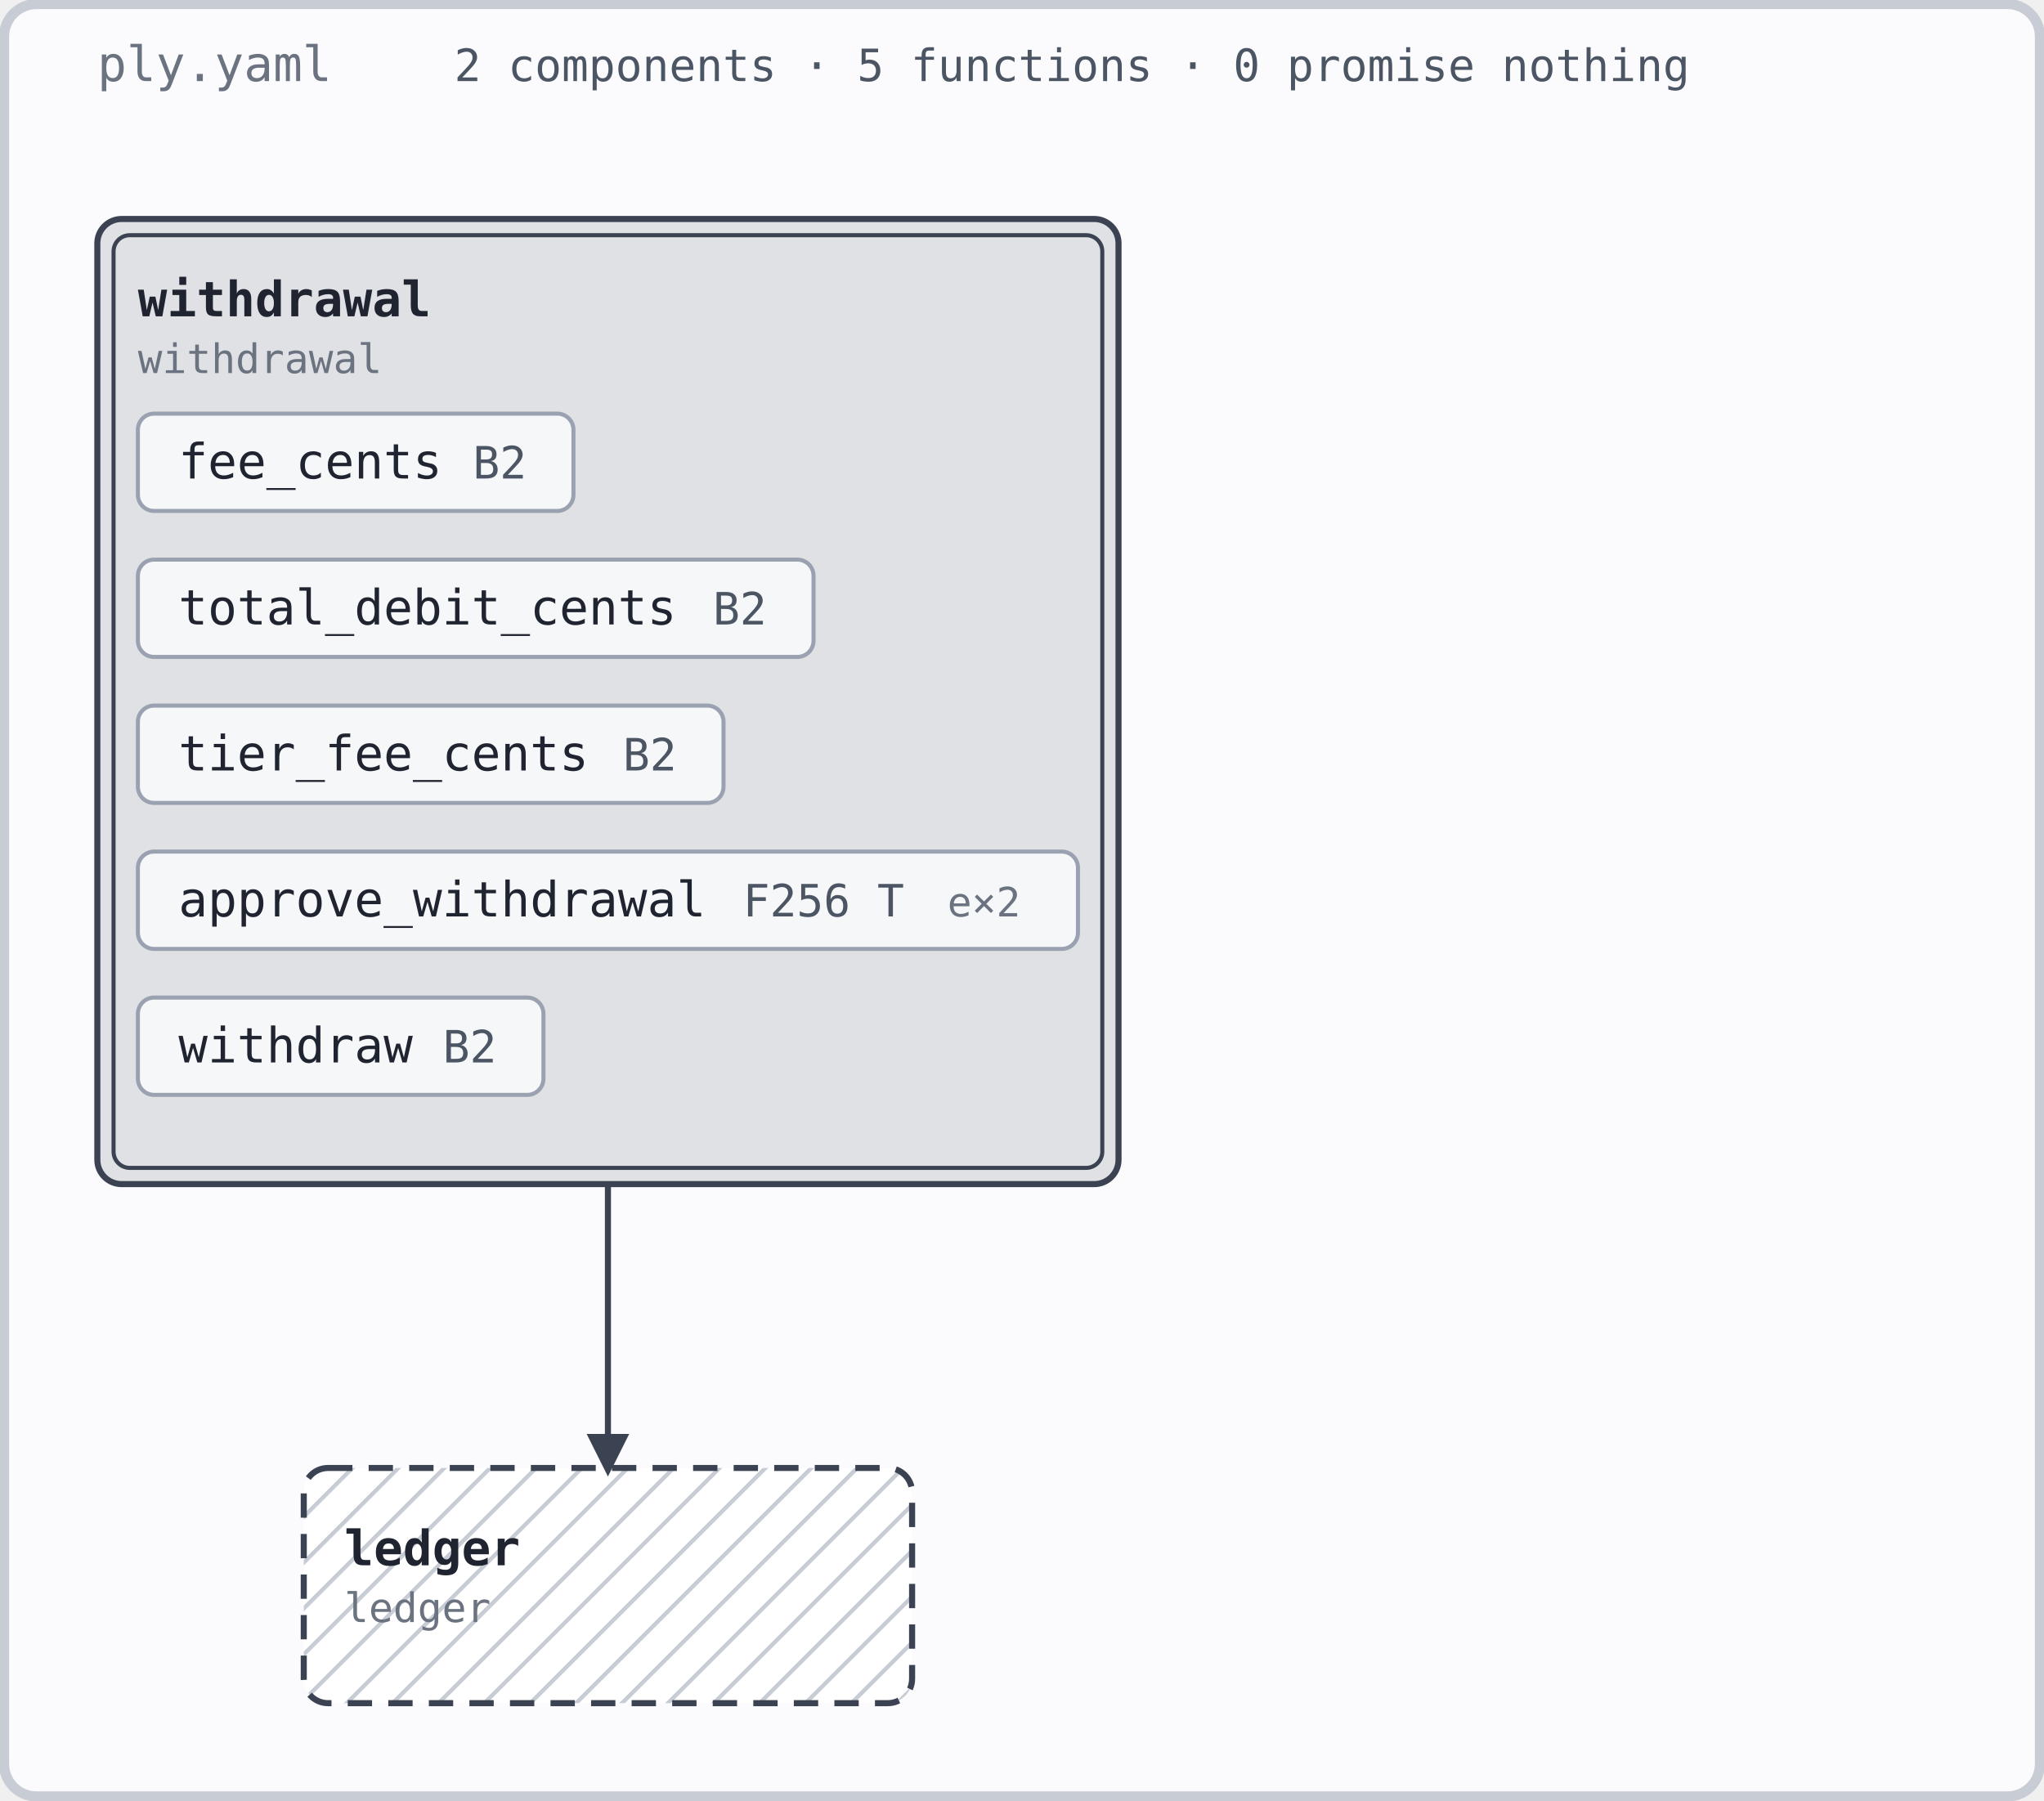
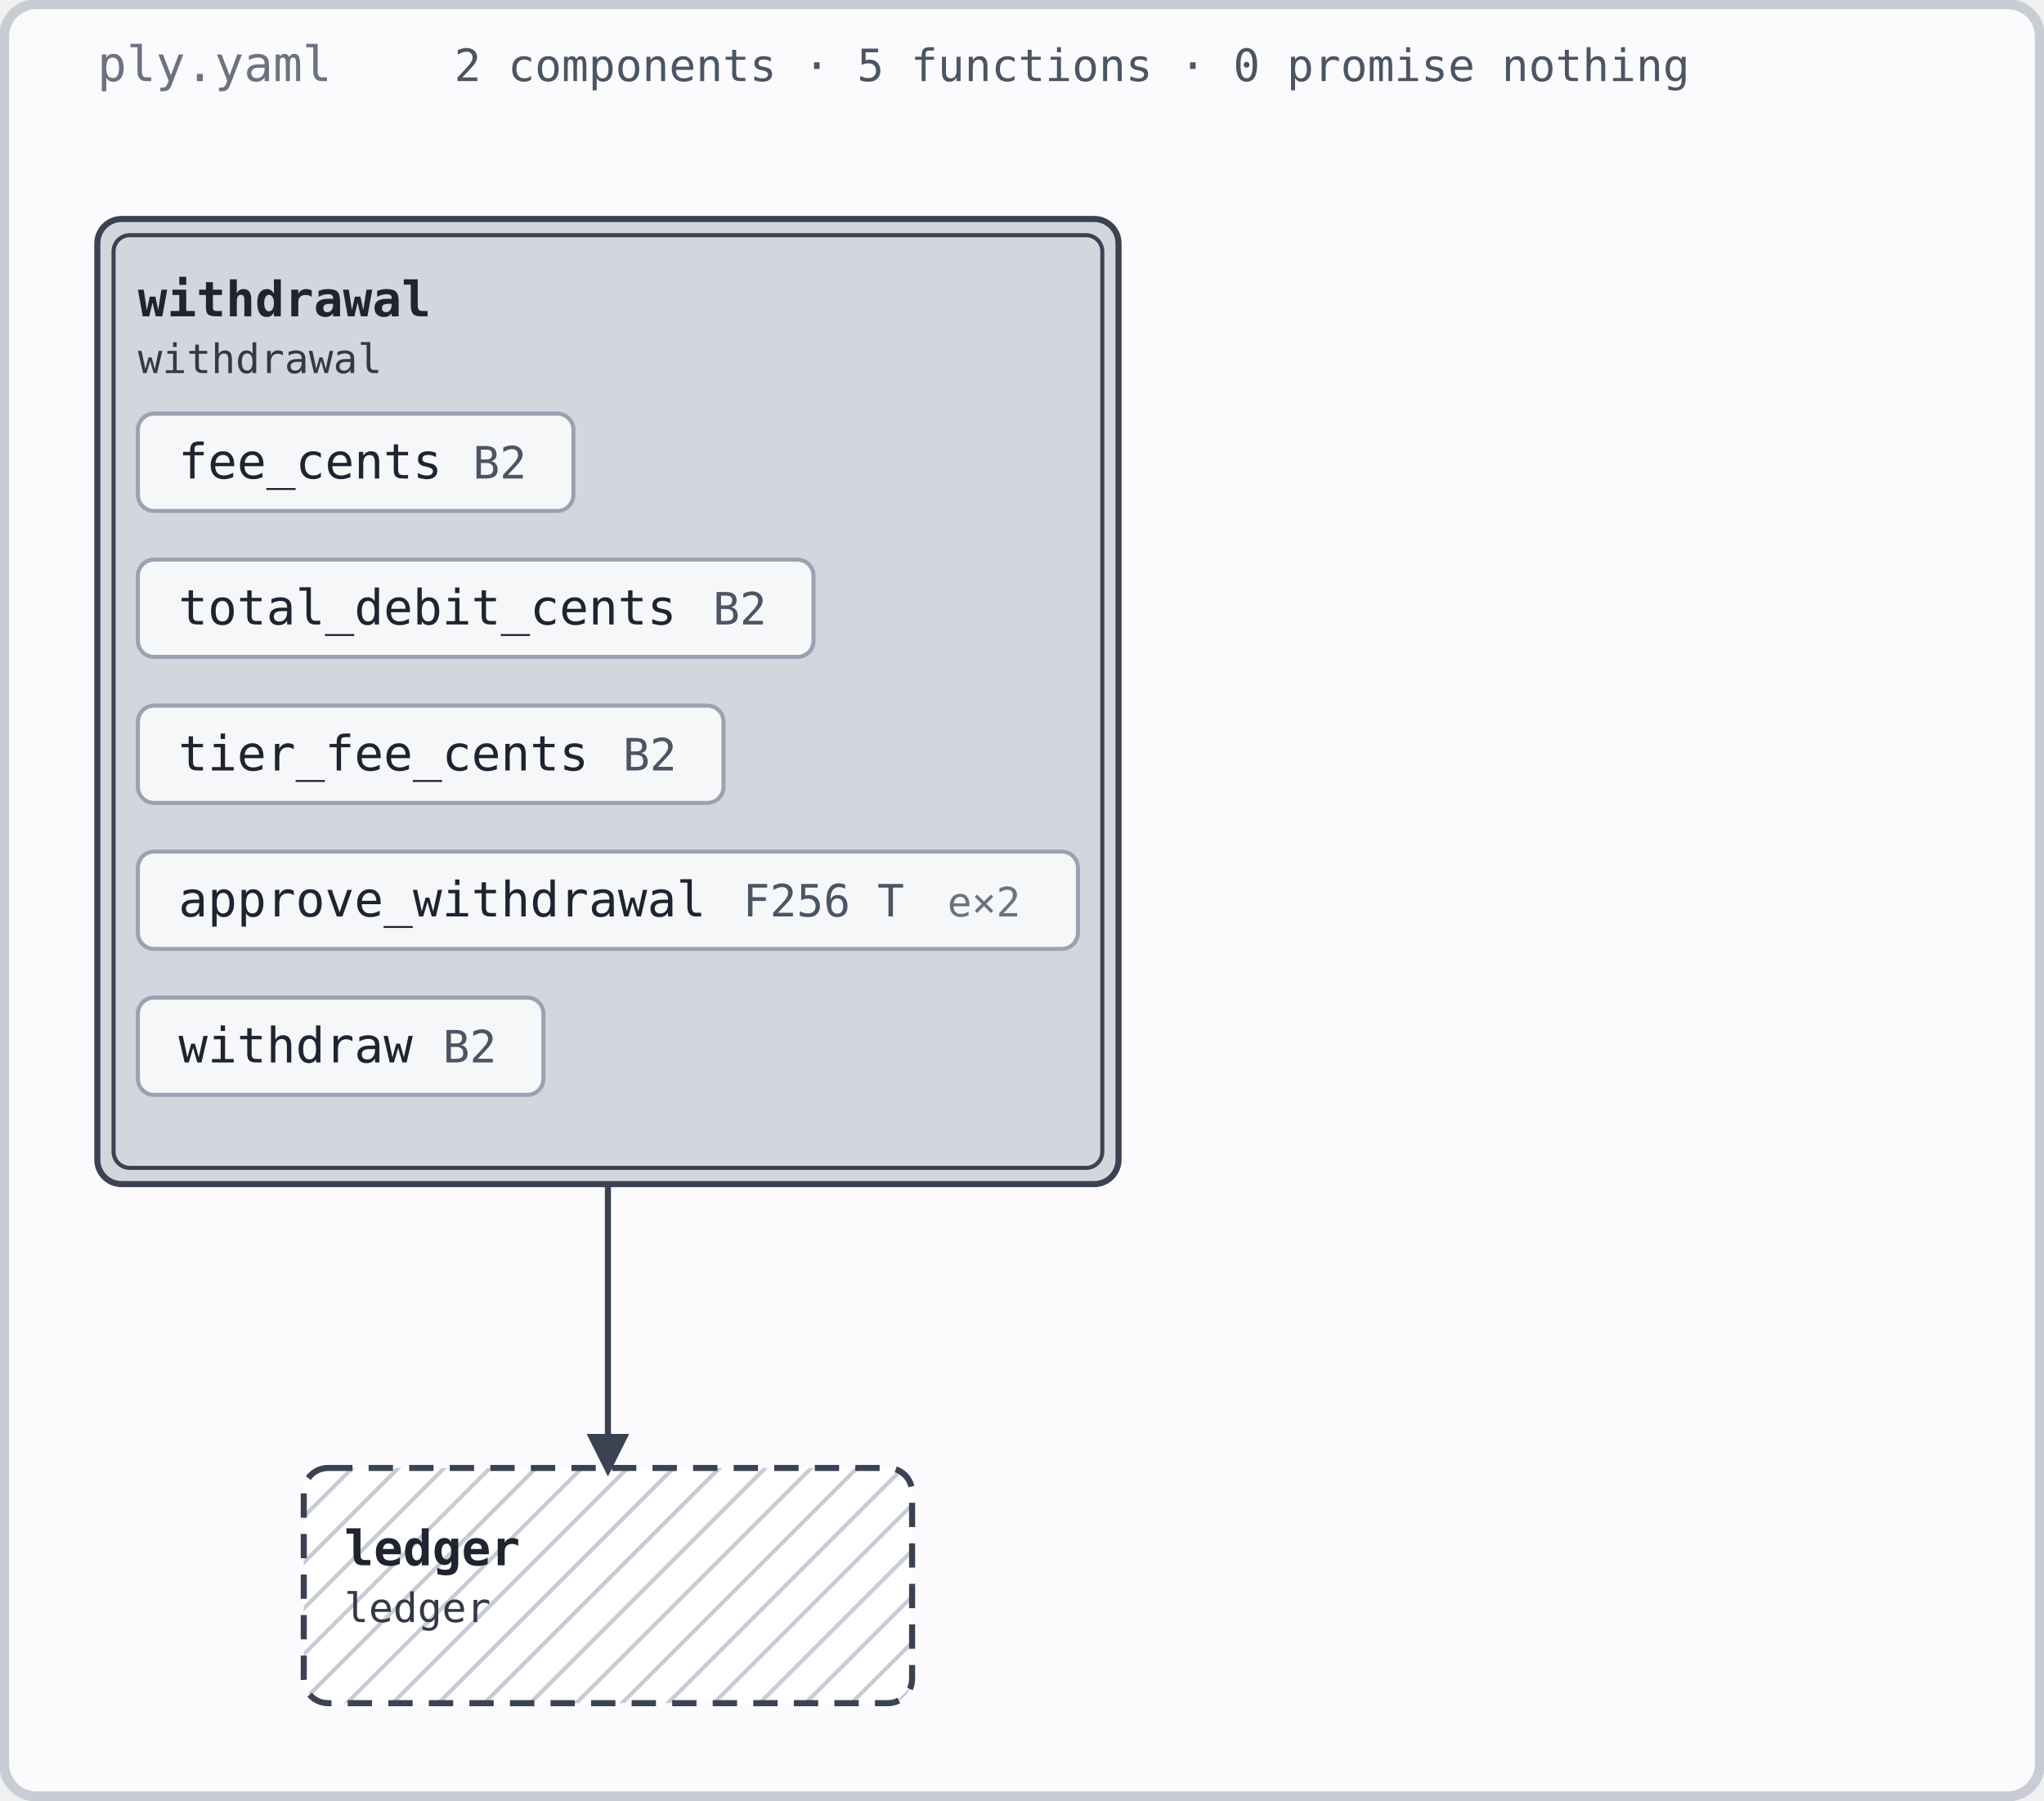
<svg xmlns="http://www.w3.org/2000/svg" width="504.0" height="444.0" viewBox="0 0 504.0 444.0" font-family="monospace" font-size="12">
-   <style>.workspace-frame{fill:#fbfbfd;stroke:#c8ccd4;stroke-width:2.5}.workspace-title{fill:#6b7280}.verdict-strip-text{fill:#4b5563;font-size:11px}.component-box{stroke:#3b4252;stroke-width:1.5}.hollow-box{stroke-dasharray:6 4}.collapsed-stack{stroke:#3b4252;stroke-width:1.5}.pure-seal{fill:none;stroke:#3b4252}.strict-notch{fill:#1f2430}.component-name{fill:#1f2430;font-weight:bold}.component-anchor{fill:#6b7280;font-size:10px}.component-owns{fill:#6b7280;font-size:10px;font-style:italic}.ceiling-unclaimed{fill:url(#unclaimed-hatch)}.ceiling-tested{fill:#f0f1f2}.ceiling-fuzzed{fill:#dfe1e4}.ceiling-bounded{fill:#c7cad0}.ceiling-proved{fill:#aab0b9}.contract-mark{fill:#1f2430}.fn-clause{font:11px ui-monospace,SFMono-Regular,Menlo,monospace;fill:#3c4658}.cap-badge rect{fill:#eceef2;stroke:#9aa2b1}.cap-badge text{fill:#4b5563;font-size:10px}.profile-tag rect{fill:#eef2fb;stroke:#5570a8}.profile-tag text{fill:#334b78;font-size:10px}.fn-chip-box{fill:#f6f7f9;stroke:#9aa2b1}.fn-chip-box-synth{fill:#ecdff5;stroke:#9aa2b1}.fn-name{fill:#1f2430}.fn-checks{fill:#4b5563;font-size:11px}.fn-check-with{fill:#6b7280;font-size:10px}.fn-examples{fill:#6b7280;font-size:10px}.fn-shield{fill:none;stroke:#9a7a1f;font-size:13px}.unresolved-pin circle,.registry-pin circle{fill:#fff6d8;stroke:#b08900}.pin-label{fill:#7a5c00;font-size:10px;text-anchor:middle}.edge-line{fill:none;stroke:#3b4252;stroke-width:1.5}.edge-label{fill:#3b4252;font-size:10px;text-anchor:middle}.deny-line{fill:none;stroke:#c9534f;stroke-width:1.5}.deny-bar{stroke:#c9534f;stroke-width:3}.deny-except{fill:#8f2f2c;font-size:10px;text-anchor:middle}.any-node circle{fill:#eceef2;stroke:#9aa2b1}.any-label{fill:#4b5563;text-anchor:middle}.external-box{fill:none;stroke:#3b4252;stroke-width:1.5}#arrow path{fill:#3b4252}@media (prefers-color-scheme: dark){.workspace-frame{fill:#15171c;stroke:#333947}.workspace-title{fill:#8b93a1}.verdict-strip-text{fill:#a3abb9}.component-box,.collapsed-stack,.external-box{stroke:#8891a3}.component-name{fill:#e6e9ef}.component-anchor,.component-owns{fill:#98a0ae}.ceiling-unclaimed{fill:url(#unclaimed-hatch-dark)}.ceiling-tested{fill:#242832}.ceiling-fuzzed{fill:#333947}.ceiling-bounded{fill:#464e60}.ceiling-proved{fill:#5b6479}.contract-mark{fill:#c8cede}.fn-clause{fill:#aab3c4}.cap-badge rect{fill:#252a35;stroke:#6d7686}.cap-badge text{fill:#b6bdca}.profile-tag rect{fill:#1d2532;stroke:#5570a8}.profile-tag text{fill:#9fb6dd}.fn-chip-box{fill:#1c1f27;stroke:#6d7686}.fn-chip-box-synth{fill:#2a2033;stroke:#6d7686}.fn-name{fill:#e6e9ef}.fn-checks{fill:#a3abb9}.fn-check-with,.fn-examples{fill:#8b93a1}.pure-seal,.strict-notch{fill:#c8cede}.pure-seal{fill:none;stroke:#c8cede}.edge-line{stroke:#98a0ae}.edge-label{fill:#a3abb9}.deny-line,.deny-bar{stroke:#e8524b}.deny-except{fill:#e8524b}.any-node circle{fill:#252a35;stroke:#6d7686}.any-label{fill:#a3abb9}.unresolved-pin circle,.registry-pin circle{fill:#2e2814;stroke:#d4a72c}.pin-label{fill:#e3c66b}#arrow path{fill:#98a0ae}}</style>
+   <style>.workspace-frame{fill:#fbfbfd;stroke:#c8ccd4;stroke-width:2.5}.workspace-title{fill:#6b7280}.verdict-strip-text{fill:#4b5563;font-size:11px}.component-box{stroke:#3b4252;stroke-width:1.5}.hollow-box{stroke-dasharray:6 4}.collapsed-stack{stroke:#3b4252;stroke-width:1.5}.pure-seal{fill:none;stroke:#3b4252}.strict-notch{fill:#1f2430}.component-name{fill:#1f2430;font-weight:bold}.component-anchor{fill:#333a45;font-size:10px}.component-owns{fill:#333a45;font-size:10px;font-style:italic}.ceiling-unclaimed{fill:url(#unclaimed-hatch)}.ceiling-tested{fill:#eef0f3}.ceiling-fuzzed{fill:#d2d7de}.ceiling-bounded{fill:#aeb6c2}.ceiling-proved{fill:#8792a3}.contract-mark{fill:#1f2430}.fn-clause{font:11px ui-monospace,SFMono-Regular,Menlo,monospace;fill:#3c4658}.cap-badge rect{fill:#eceef2;stroke:#9aa2b1}.cap-badge text{fill:#4b5563;font-size:10px}.profile-tag rect{fill:#eef2fb;stroke:#5570a8}.profile-tag text{fill:#334b78;font-size:10px}.fn-chip-box{fill:#f6f7f9;stroke:#9aa2b1}.fn-chip-box-synth{fill:#ecdff5;stroke:#9aa2b1}.fn-name{fill:#1f2430}.fn-checks{fill:#4b5563;font-size:11px}.fn-check-with{fill:#6b7280;font-size:10px}.fn-examples{fill:#6b7280;font-size:10px}.fn-shield{fill:none;stroke:#9a7a1f;font-size:13px}.unresolved-pin circle,.registry-pin circle{fill:#fff6d8;stroke:#b08900}.pin-label{fill:#7a5c00;font-size:10px;text-anchor:middle}.edge-line{fill:none;stroke:#3b4252;stroke-width:1.5}.edge-label{fill:#3b4252;font-size:10px;text-anchor:middle}.deny-line{fill:none;stroke:#c9534f;stroke-width:1.5}.deny-bar{stroke:#c9534f;stroke-width:3}.deny-except{fill:#8f2f2c;font-size:10px;text-anchor:middle}.any-node circle{fill:#eceef2;stroke:#9aa2b1}.any-label{fill:#4b5563;text-anchor:middle}.external-box{fill:none;stroke:#3b4252;stroke-width:1.5}#arrow path{fill:#3b4252}@media (prefers-color-scheme: dark){.workspace-frame{fill:#15171c;stroke:#333947}.workspace-title{fill:#8b93a1}.verdict-strip-text{fill:#a3abb9}.component-box,.collapsed-stack,.external-box{stroke:#8891a3}.component-name{fill:#e6e9ef}.component-anchor,.component-owns{fill:#98a0ae}.ceiling-unclaimed{fill:url(#unclaimed-hatch-dark)}.ceiling-tested{fill:#242832}.ceiling-fuzzed{fill:#333947}.ceiling-bounded{fill:#464e60}.ceiling-proved{fill:#5b6479}.contract-mark{fill:#c8cede}.fn-clause{fill:#aab3c4}.cap-badge rect{fill:#252a35;stroke:#6d7686}.cap-badge text{fill:#b6bdca}.profile-tag rect{fill:#1d2532;stroke:#5570a8}.profile-tag text{fill:#9fb6dd}.fn-chip-box{fill:#1c1f27;stroke:#6d7686}.fn-chip-box-synth{fill:#2a2033;stroke:#6d7686}.fn-name{fill:#e6e9ef}.fn-checks{fill:#a3abb9}.fn-check-with,.fn-examples{fill:#8b93a1}.pure-seal,.strict-notch{fill:#c8cede}.pure-seal{fill:none;stroke:#c8cede}.edge-line{stroke:#98a0ae}.edge-label{fill:#a3abb9}.deny-line,.deny-bar{stroke:#e8524b}.deny-except{fill:#e8524b}.any-node circle{fill:#252a35;stroke:#6d7686}.any-label{fill:#a3abb9}.unresolved-pin circle,.registry-pin circle{fill:#2e2814;stroke:#d4a72c}.pin-label{fill:#e3c66b}#arrow path{fill:#98a0ae}}</style>
  <defs>
    <marker id="arrow" viewBox="0 0 10 10" refX="8" refY="5" markerWidth="7" markerHeight="7" orient="auto-start-reverse">
      <path d="M 0 0 L 10 5 L 0 10 z" />
    </marker>
    <pattern id="unclaimed-hatch" patternUnits="userSpaceOnUse" width="8" height="8" patternTransform="rotate(45)">
      <rect width="8" height="8" fill="#fff" />
      <line x1="0" y1="0" x2="0" y2="8" stroke="#c8ccd4" stroke-width="2" />
    </pattern>
    <pattern id="unclaimed-hatch-dark" patternUnits="userSpaceOnUse" width="8" height="8" patternTransform="rotate(45)">
      <rect width="8" height="8" fill="#15171c" />
      <line x1="0" y1="0" x2="0" y2="8" stroke="#4a5262" stroke-width="2" />
    </pattern>
  </defs>
  <rect class="workspace-frame" x="1" y="1" width="502.0" height="442.0" rx="8" />
  <g>
    <text class="workspace-title" x="24.0" y="20">ply.yaml</text>
  </g>
  <g class="verdict-strip">
    <text class="verdict-strip-text" x="112.0" y="20">2 components · 5 functions · 0 promise nothing</text>
  </g>
  <g transform="translate(74.9,362.0)">
    <g class="component" data-name="ledger">
      <rect class="component-box ceiling-unclaimed hollow-box" x="0" y="0" width="150.0" height="58.0" rx="6" />
      <text class="component-name" x="10.0" y="24.0">ledger</text>
      <text class="component-anchor" x="10.0" y="38.0">ledger</text>
    </g>
  </g>
  <g transform="translate(24.0,54.0)">
    <g class="component" data-name="withdrawal">
      <rect class="component-box ceiling-fuzzed" x="0" y="0" width="251.8" height="238.0" rx="6" />
      <rect class="pure-seal" x="4" y="4" width="243.8" height="230.0" rx="4" />
      <text class="component-name" x="10.0" y="24.0">withdrawal</text>
      <text class="component-anchor" x="10.0" y="38.0">withdrawal</text>
      <g transform="translate(10.0,48.0)">
        <g class="fn-chip" data-fn="fee_cents">
          <rect class="fn-chip-box" x="0" y="0" width="107.4" height="24.0" rx="4" />
          <text class="fn-name" x="10.0" y="16.0">fee_cents</text>
          <text class="fn-checks" x="82.6" y="16.0">B2</text>
        </g>
      </g>
      <g transform="translate(10.0,84.0)">
        <g class="fn-chip" data-fn="total_debit_cents">
          <rect class="fn-chip-box" x="0" y="0" width="166.6" height="24.0" rx="4" />
          <text class="fn-name" x="10.0" y="16.0">total_debit_cents</text>
          <text class="fn-checks" x="141.8" y="16.0">B2</text>
        </g>
      </g>
      <g transform="translate(10.0,120.0)">
        <g class="fn-chip" data-fn="tier_fee_cents">
          <rect class="fn-chip-box" x="0" y="0" width="144.4" height="24.0" rx="4" />
          <text class="fn-name" x="10.0" y="16.0">tier_fee_cents</text>
          <text class="fn-checks" x="119.6" y="16.0">B2</text>
        </g>
      </g>
      <g transform="translate(10.0,156.0)">
        <g class="fn-chip" data-fn="approve_withdrawal">
          <rect class="fn-chip-box" x="0" y="0" width="231.8" height="24.0" rx="4" />
          <text class="fn-name" x="10.0" y="16.0">approve_withdrawal</text>
          <text class="fn-checks" x="149.2" y="16.0">F256 T</text>
          <text class="fn-examples" x="199.6" y="16.0">e×2</text>
        </g>
      </g>
      <g transform="translate(10.0,192.0)">
        <g class="fn-chip" data-fn="withdraw">
          <rect class="fn-chip-box" x="0" y="0" width="100.0" height="24.0" rx="4" />
          <text class="fn-name" x="10.0" y="16.0">withdraw</text>
          <text class="fn-checks" x="75.2" y="16.0">B2</text>
        </g>
      </g>
    </g>
  </g>
  <g class="edge-call">
    <path class="edge-line" d="M 149.9 292.0 L 149.9 362.0" marker-end="url(#arrow)" />
  </g>
</svg>
